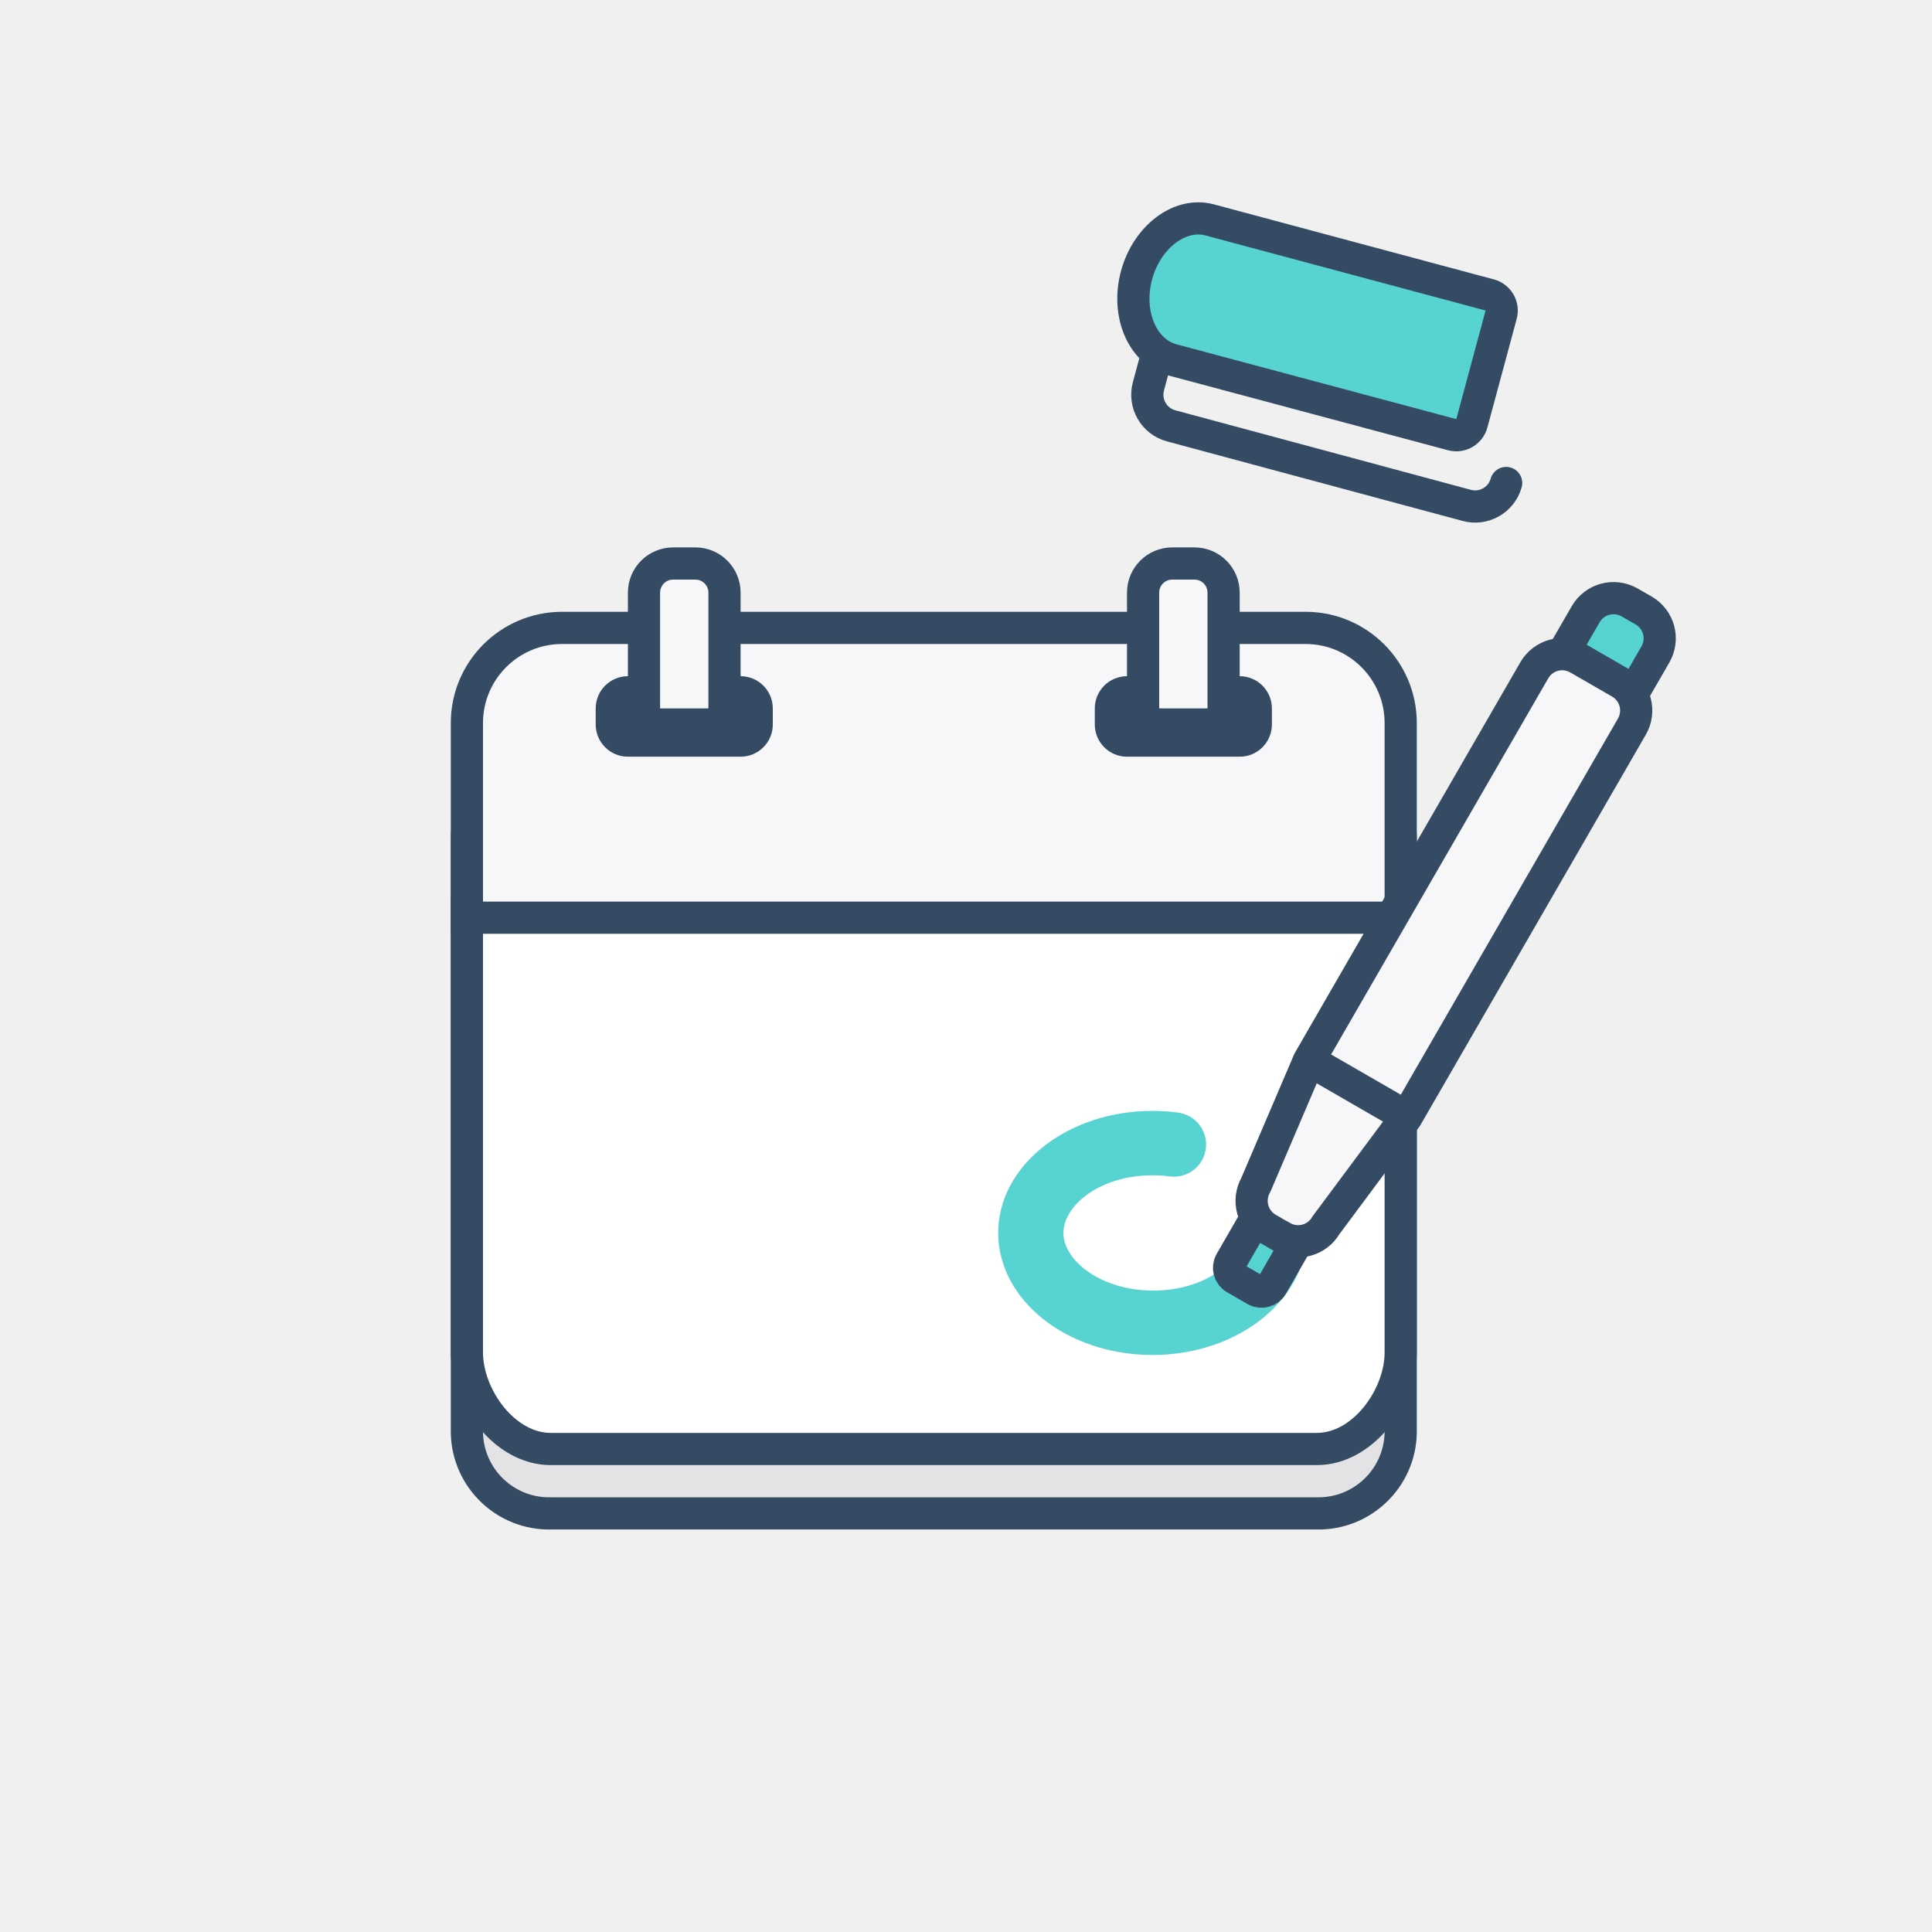
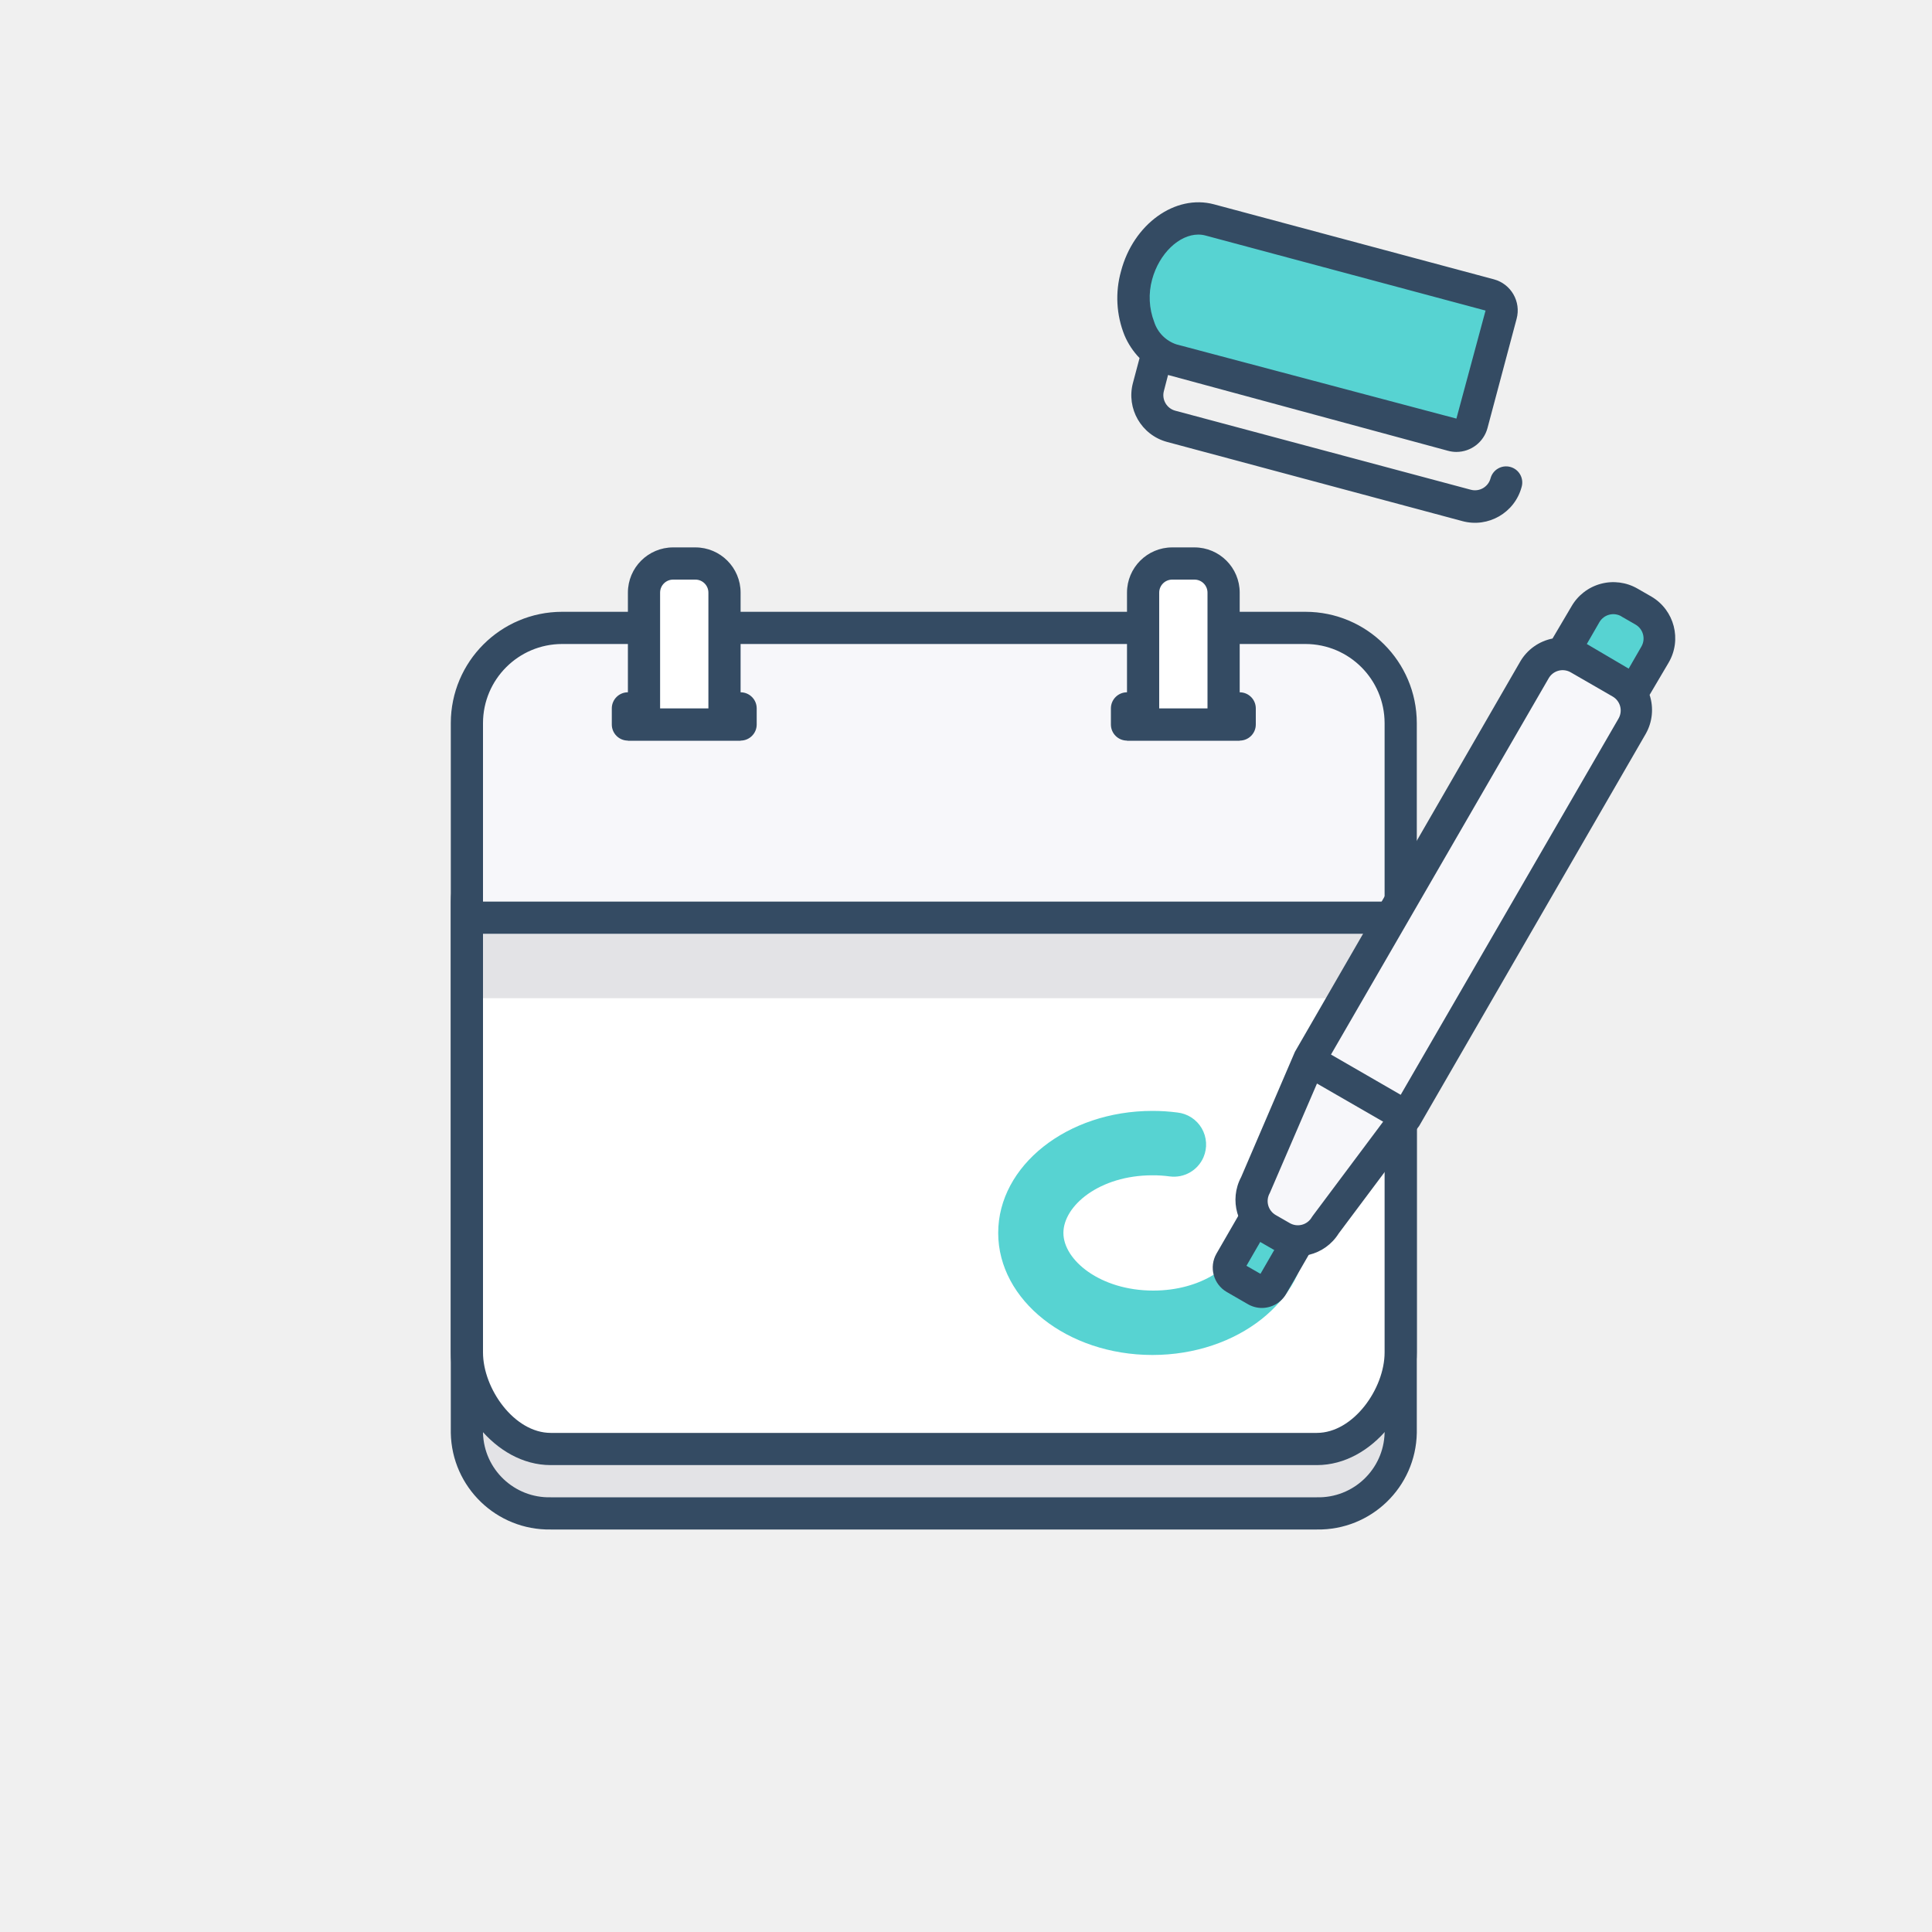
<svg xmlns="http://www.w3.org/2000/svg" width="120" height="120" viewBox="0 0 120 120">
-   <g fill="none" fill-rule="evenodd">
-     <rect width="120" height="120" />
-     <g transform="translate(29 13)">
-       <path fill="#E3E3E6" fill-rule="nonzero" stroke="#344B63" stroke-width="2" d="M52.79,81 L5.21,81 C2.391,81.056 0.06,78.818 0,76 L0,43 C0.06,40.182 2.391,37.944 5.21,38 L52.79,38 C55.609,37.944 57.94,40.182 58,43 L58,76 C57.94,78.818 55.609,81.056 52.79,81 Z" />
-       <path fill="#FFF" fill-rule="nonzero" stroke="#344B63" stroke-width="2" d="M52.79,77 L5.21,77 C2.33,77 0,73.76 0,71 L0,39 C0.06,36.182 2.391,33.944 5.21,34 L52.79,34 C55.609,33.944 57.94,36.182 58,39 L58,71 C58,73.76 55.67,77 52.79,77 Z" />
-       <path fill="#F7F7FA" fill-rule="nonzero" stroke="#344B63" stroke-width="2" d="M0,26 L58,26 L58,38.09 C58,41.354 55.354,44 52.09,44 L5.91,44 C2.646,44 0,41.354 0,38.09 L0,26 Z" transform="rotate(180 29 35)" />
-       <rect width="9" height="3" x="9" y="30" fill="#344B63" fill-rule="nonzero" stroke="#344B63" stroke-width="2" rx="1" />
-       <path fill="#F7F7FA" fill-rule="nonzero" stroke="#344B63" stroke-width="2" d="M12.81,22 L14.19,22 C15.19,22 16,22.81 16,23.81 L16,32 L11,32 L11,23.81 C11,22.81 11.81,22 12.81,22 Z" />
-       <rect width="9" height="3" x="40" y="30" fill="#344B63" fill-rule="nonzero" stroke="#344B63" stroke-width="2" rx="1" />
-       <path fill="#F7F7FA" fill-rule="nonzero" stroke="#344B63" stroke-width="2" d="M43.81,22 L45.19,22 C46.19,22 47,22.81 47,23.81 L47,32 L42,32 L42,23.81 C42,22.81 42.81,22 43.81,22 Z" />
-       <path stroke="#344B63" stroke-linecap="round" stroke-width="2" d="M43.88,5.23 L42.33,11 C42.044,12.066 42.675,13.162 43.74,13.45 L62.1,18.39 C63.16,18.678 64.253,18.057 64.55,17" />
-       <path fill="#57D3D2" fill-rule="nonzero" stroke="#344B63" stroke-width="2" d="M64.24,6.54 C64.38,6.007 64.062,5.462 63.53,5.32 L46.14,0.66 C44.28,0.16 42.24,1.71 41.59,4.1 C40.95,6.49 41.95,8.85 43.81,9.35 L61.2,14 C61.733,14.14 62.278,13.822 62.42,13.29 L64.24,6.54 Z" />
-       <path fill="#57D3D2" fill-rule="nonzero" d="M49.35,63.1 C49.085,63.558 48.65,63.892 48.14,64.03 C47.78,65.59 45.63,67.16 42.63,67.16 C39.34,67.16 37.05,65.27 37.05,63.58 C37.05,61.89 39.29,60 42.58,60 C42.941,59.998 43.302,60.022 43.66,60.07 C44.544,60.183 45.396,59.698 45.75,58.88 C46.001,58.297 45.961,57.63 45.641,57.081 C45.322,56.533 44.761,56.169 44.13,56.1 C43.616,56.033 43.098,55.999 42.58,56 C37.29,56 33,59.4 33,63.58 C33,67.76 37.29,71.16 42.58,71.16 C47.87,71.16 52.16,67.76 52.16,63.58 C52.154,62.487 51.86,61.414 51.31,60.47 L49.35,63.1 Z" />
-       <g stroke="#344B63" stroke-width="2" transform="translate(47 24)">
-         <path fill="#57D3D2" fill-rule="nonzero" d="M6.89,36.16 L4.29,34.66 C3.81,34.38 4.15,32.91 4.42,32.43 L22.49,1.15 C23.043,0.195 24.264,-0.131 25.22,0.42 L26.09,0.92 C27.045,1.473 27.371,2.694 26.82,3.65 L8.76,34.93 C8.48,35.41 7.37,36.44 6.89,36.16 Z" />
-         <path fill="#57D3D2" fill-rule="nonzero" d="M2,43.14 L0.7,42.39 C0.357,42.182 0.238,41.742 0.43,41.39 L19.36,8.57 C19.772,7.881 20.654,7.639 21.36,8.02 C22.049,8.432 22.291,9.314 21.91,10.02 L3,42.86 C2.796,43.206 2.354,43.33 2,43.14 Z" />
-         <path fill="#F7F7FA" fill-rule="nonzero" d="M3.62,39.83 L3.19,39.58 L2.76,39.33 C2.296,39.069 1.956,38.635 1.813,38.123 C1.67,37.611 1.738,37.063 2,36.6 L5.3,28.88 L19.3,4.63 C19.853,3.675 21.074,3.349 22.03,3.9 L24.63,5.4 C25.585,5.953 25.911,7.174 25.36,8.13 L11.36,32.38 L6.36,39.1 C5.807,40.055 4.586,40.381 3.63,39.83 L3.62,39.83 Z" />
-         <path d="M5.33,28.87 L11.39,32.37" />
-       </g>
-     </g>
+   <g id="bounding">
+     <rect width="120" height="120" fill="none" />
+   </g>
+   <g id="illu">
+     <path d="M81.79,94H34.21A5.11,5.11,0,0,1,29,89V56a5.11,5.11,0,0,1,5.21-5H81.79A5.11,5.11,0,0,1,87,56V89A5.11,5.11,0,0,1,81.79,94Z" fill="#e3e3e6" />
+     <path d="M81.79,95H34.21A6.11,6.11,0,0,1,28,89V56a6.11,6.11,0,0,1,6.21-6H81.79A6.11,6.11,0,0,1,88,56V89A6.11,6.11,0,0,1,81.79,95ZM34.21,52A4.11,4.11,0,0,0,30,56V89a4.11,4.11,0,0,0,4.21,4H81.79A4.11,4.11,0,0,0,86,89V56a4.11,4.11,0,0,0-4.21-4Z" fill="#344b63" />
+     <path d="M81.79,90H34.21C31.33,90,29,86.76,29,84V52a5.11,5.11,0,0,1,5.21-5H81.79A5.11,5.11,0,0,1,87,52V84C87,86.76,84.67,90,81.79,90Z" fill="#fff" />
+     <path d="M29,39H87a0,0,0,0,1,0,0V51.09A5.91,5.91,0,0,1,81.09,57H34.91A5.91,5.91,0,0,1,29,51.09V39A0,0,0,0,1,29,39Z" transform="translate(116 96) rotate(180)" fill="#f7f7fa" />
+     <rect x="30" y="58" width="55" height="4" fill="#e3e3e6" />
+     <rect x="38" y="43" width="9" height="3" rx="1" ry="1" fill="#344b63" />
+     <rect x="69" y="43" width="9" height="3" rx="1" ry="1" fill="#344b63" />
+     <path d="M93.24,19.54a1,1,0,0,0-.71-1.22L75.14,13.66c-1.86-.5-3.9,1.05-4.55,3.44h0c-.64,2.39.36,4.75,2.22,5.25L90.2,27a1,1,0,0,0,1.22-.71Z" fill="#57d3d2" />
+     <path d="M78.35,76.1a2,2,0,0,1-1.21.93h0c-.36,1.56-2.51,3.13-5.51,3.13-3.29,0-5.58-1.89-5.58-3.58S68.29,73,71.58,73a7.79,7.79,0,0,1,1.08.07,2,2,0,0,0,2.09-1.19h0a2,2,0,0,0-1.62-2.78,11.88,11.88,0,0,0-1.55-.1C66.29,69,62,72.4,62,76.58s4.29,7.58,9.58,7.58,9.58-3.4,9.58-7.58a6.25,6.25,0,0,0-.85-3.11Z" fill="#57d3d2" />
+     <path d="M93.8,29a1,1,0,0,0-1.22.71,1,1,0,0,1-1.22.71L73,25.51a1,1,0,0,1-.71-1.22l.26-1h0L89.94,28a2,2,0,0,0,.52.07,2,2,0,0,0,1.93-1.48L94.2,19.8h0a2,2,0,0,0-1.41-2.45L75.4,12.69c-2.4-.64-5,1.22-5.77,4.15a6.18,6.18,0,0,0,.22,4,4.61,4.61,0,0,0,.93,1.4l-.41,1.54a3,3,0,0,0,2.12,3.67l18.35,4.92a3,3,0,0,0,3.67-2.12A1,1,0,0,0,93.8,29ZM71.56,17.36c.44-1.62,1.68-2.79,2.87-2.79a1.73,1.73,0,0,1,.45.06l17.39,4.66L90.46,26,73.07,21.39A2.17,2.17,0,0,1,71.69,20,4.24,4.24,0,0,1,71.56,17.36Z" fill="#344b63" />
+     <path d="M81.09,38H34.91A6.92,6.92,0,0,0,28,44.91V84c0,3.24,2.71,7,6.21,7H81.79c3.5,0,6.21-3.76,6.21-7V44.91A6.92,6.92,0,0,0,81.09,38ZM30,44.91A4.92,4.92,0,0,1,34.91,40H81.09A4.92,4.92,0,0,1,86,44.91V56H30ZM86,84c0,2.25-1.94,5-4.21,5H34.21C31.94,89,30,86.25,30,84V58H86Z" fill="#344b63" />
+     <path d="M41.81,35h1.38A1.81,1.81,0,0,1,45,36.81V45a0,0,0,0,1,0,0H40a0,0,0,0,1,0,0V36.81A1.81,1.81,0,0,1,41.81,35Z" fill="#fff" />
+     <path d="M46,46H39V36.81A2.81,2.81,0,0,1,41.81,34h1.38A2.81,2.81,0,0,1,46,36.81Zm-5-2h3V36.81a.81.81,0,0,0-.81-.81H41.81a.81.81,0,0,0-.81.81Z" fill="#344b63" />
+     <path d="M72.81,35h1.38A1.81,1.81,0,0,1,76,36.81V45a0,0,0,0,1,0,0H71a0,0,0,0,1,0,0V36.81A1.81,1.81,0,0,1,72.81,35Z" fill="#fff" />
+     <path d="M77,46H70V36.81A2.81,2.81,0,0,1,72.81,34h1.38A2.81,2.81,0,0,1,77,36.81Zm-5-2h3V36.81a.81.81,0,0,0-.81-.81H72.81a.81.81,0,0,0-.81.81Z" fill="#344b63" />
+     <path d="M82.89,73.16l-2.6-1.5c-.48-.28-.14-1.75.13-2.23L98.49,38.15a2,2,0,0,1,2.73-.73l.87.5a2,2,0,0,1,.73,2.73L84.76,71.93C84.48,72.41,83.37,73.44,82.89,73.16Z" fill="#57d3d2" />
+     <path d="M78,80.14l-1.3-.75a.75.75,0,0,1-.27-1L95.36,45.57a1.5,1.5,0,0,1,2-.55h0a1.5,1.5,0,0,1,.55,2L79,79.86A.75.75,0,0,1,78,80.14Z" fill="#57d3d2" />
+     <path d="M78.37,81.24A1.74,1.74,0,0,1,77.5,81h0l-1.3-.75a1.75,1.75,0,0,1-.64-2.39L94.49,45.07a2.5,2.5,0,0,1,4.33,2.5L79.89,80.36A1.75,1.75,0,0,1,78.37,81.24Zm.13-2h0Zm-1.08-.62.87.5L97.09,46.57a.5.5,0,0,0-.87-.5Z" fill="#344b63" />
+     <path d="M79.62,76.83l-.43-.25-.43-.25A2,2,0,0,1,78,73.6l3.3-7.72,14-24.25a2,2,0,0,1,2.73-.73l2.6,1.5a2,2,0,0,1,.73,2.73l-14,24.25-5,6.72a2,2,0,0,1-2.73.73Z" fill="#f7f7fa" />
+     <path d="M102.58,37.06l-.87-.5a3,3,0,0,0-4.1,1.1l-1.18,2a3,3,0,0,0-2,1.42l-14,24.25-3.34,7.78a3,3,0,0,0,1.13,4l.87.5h0a3,3,0,0,0,4.06-1l5-6.68,14.07-24.35a3,3,0,0,0,.24-2.42l1.18-2A3,3,0,0,0,102.58,37.06Zm-1.87,1.23.87.5a1,1,0,0,1,.37,1.37l-.79,1.37h0L98.56,40l.79-1.37A1,1,0,0,1,100.72,38.29Zm-4.52,3.84a1,1,0,0,1,1.37-.37l2.6,1.5a1,1,0,0,1,.37,1.37L87,68l-4.33-2.5ZM81.55,75.5l-.07.1a1,1,0,0,1-.61.47,1,1,0,0,1-.76-.1l-.87-.5a1,1,0,0,1-.37-1.37L81.8,67.3l4.11,2.37Z" fill="#344b63" />
  </g>
</svg>
